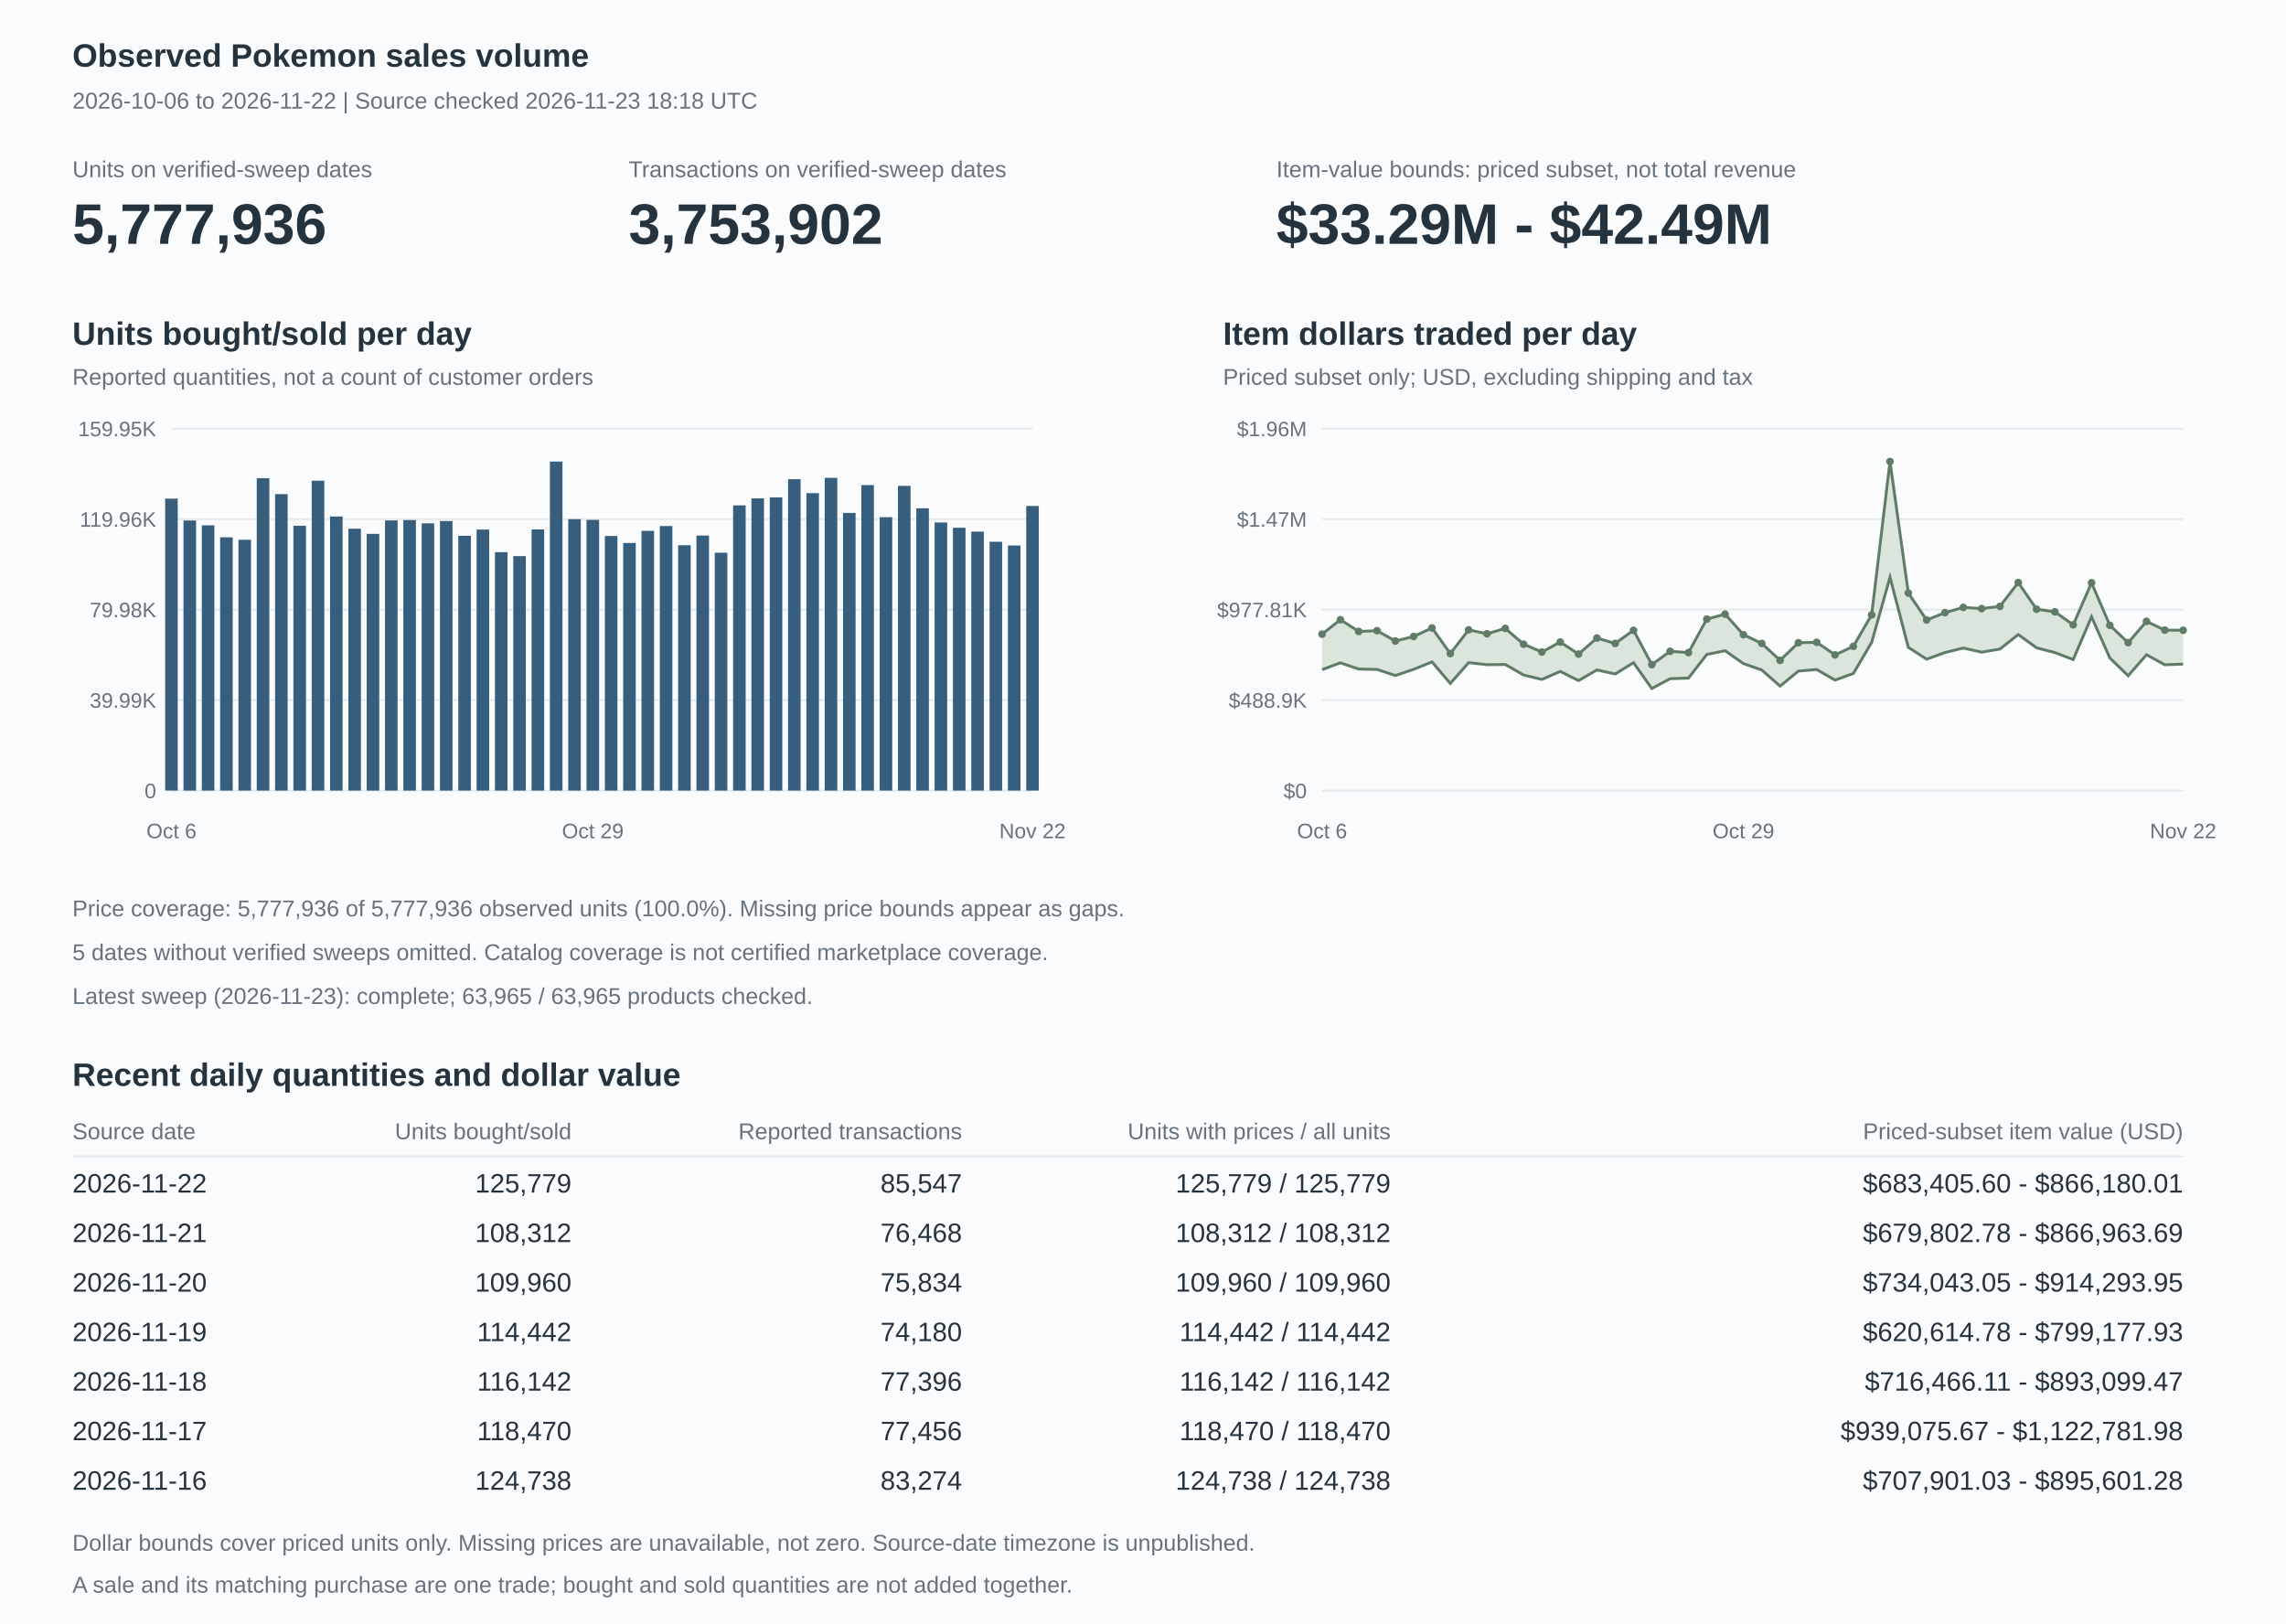
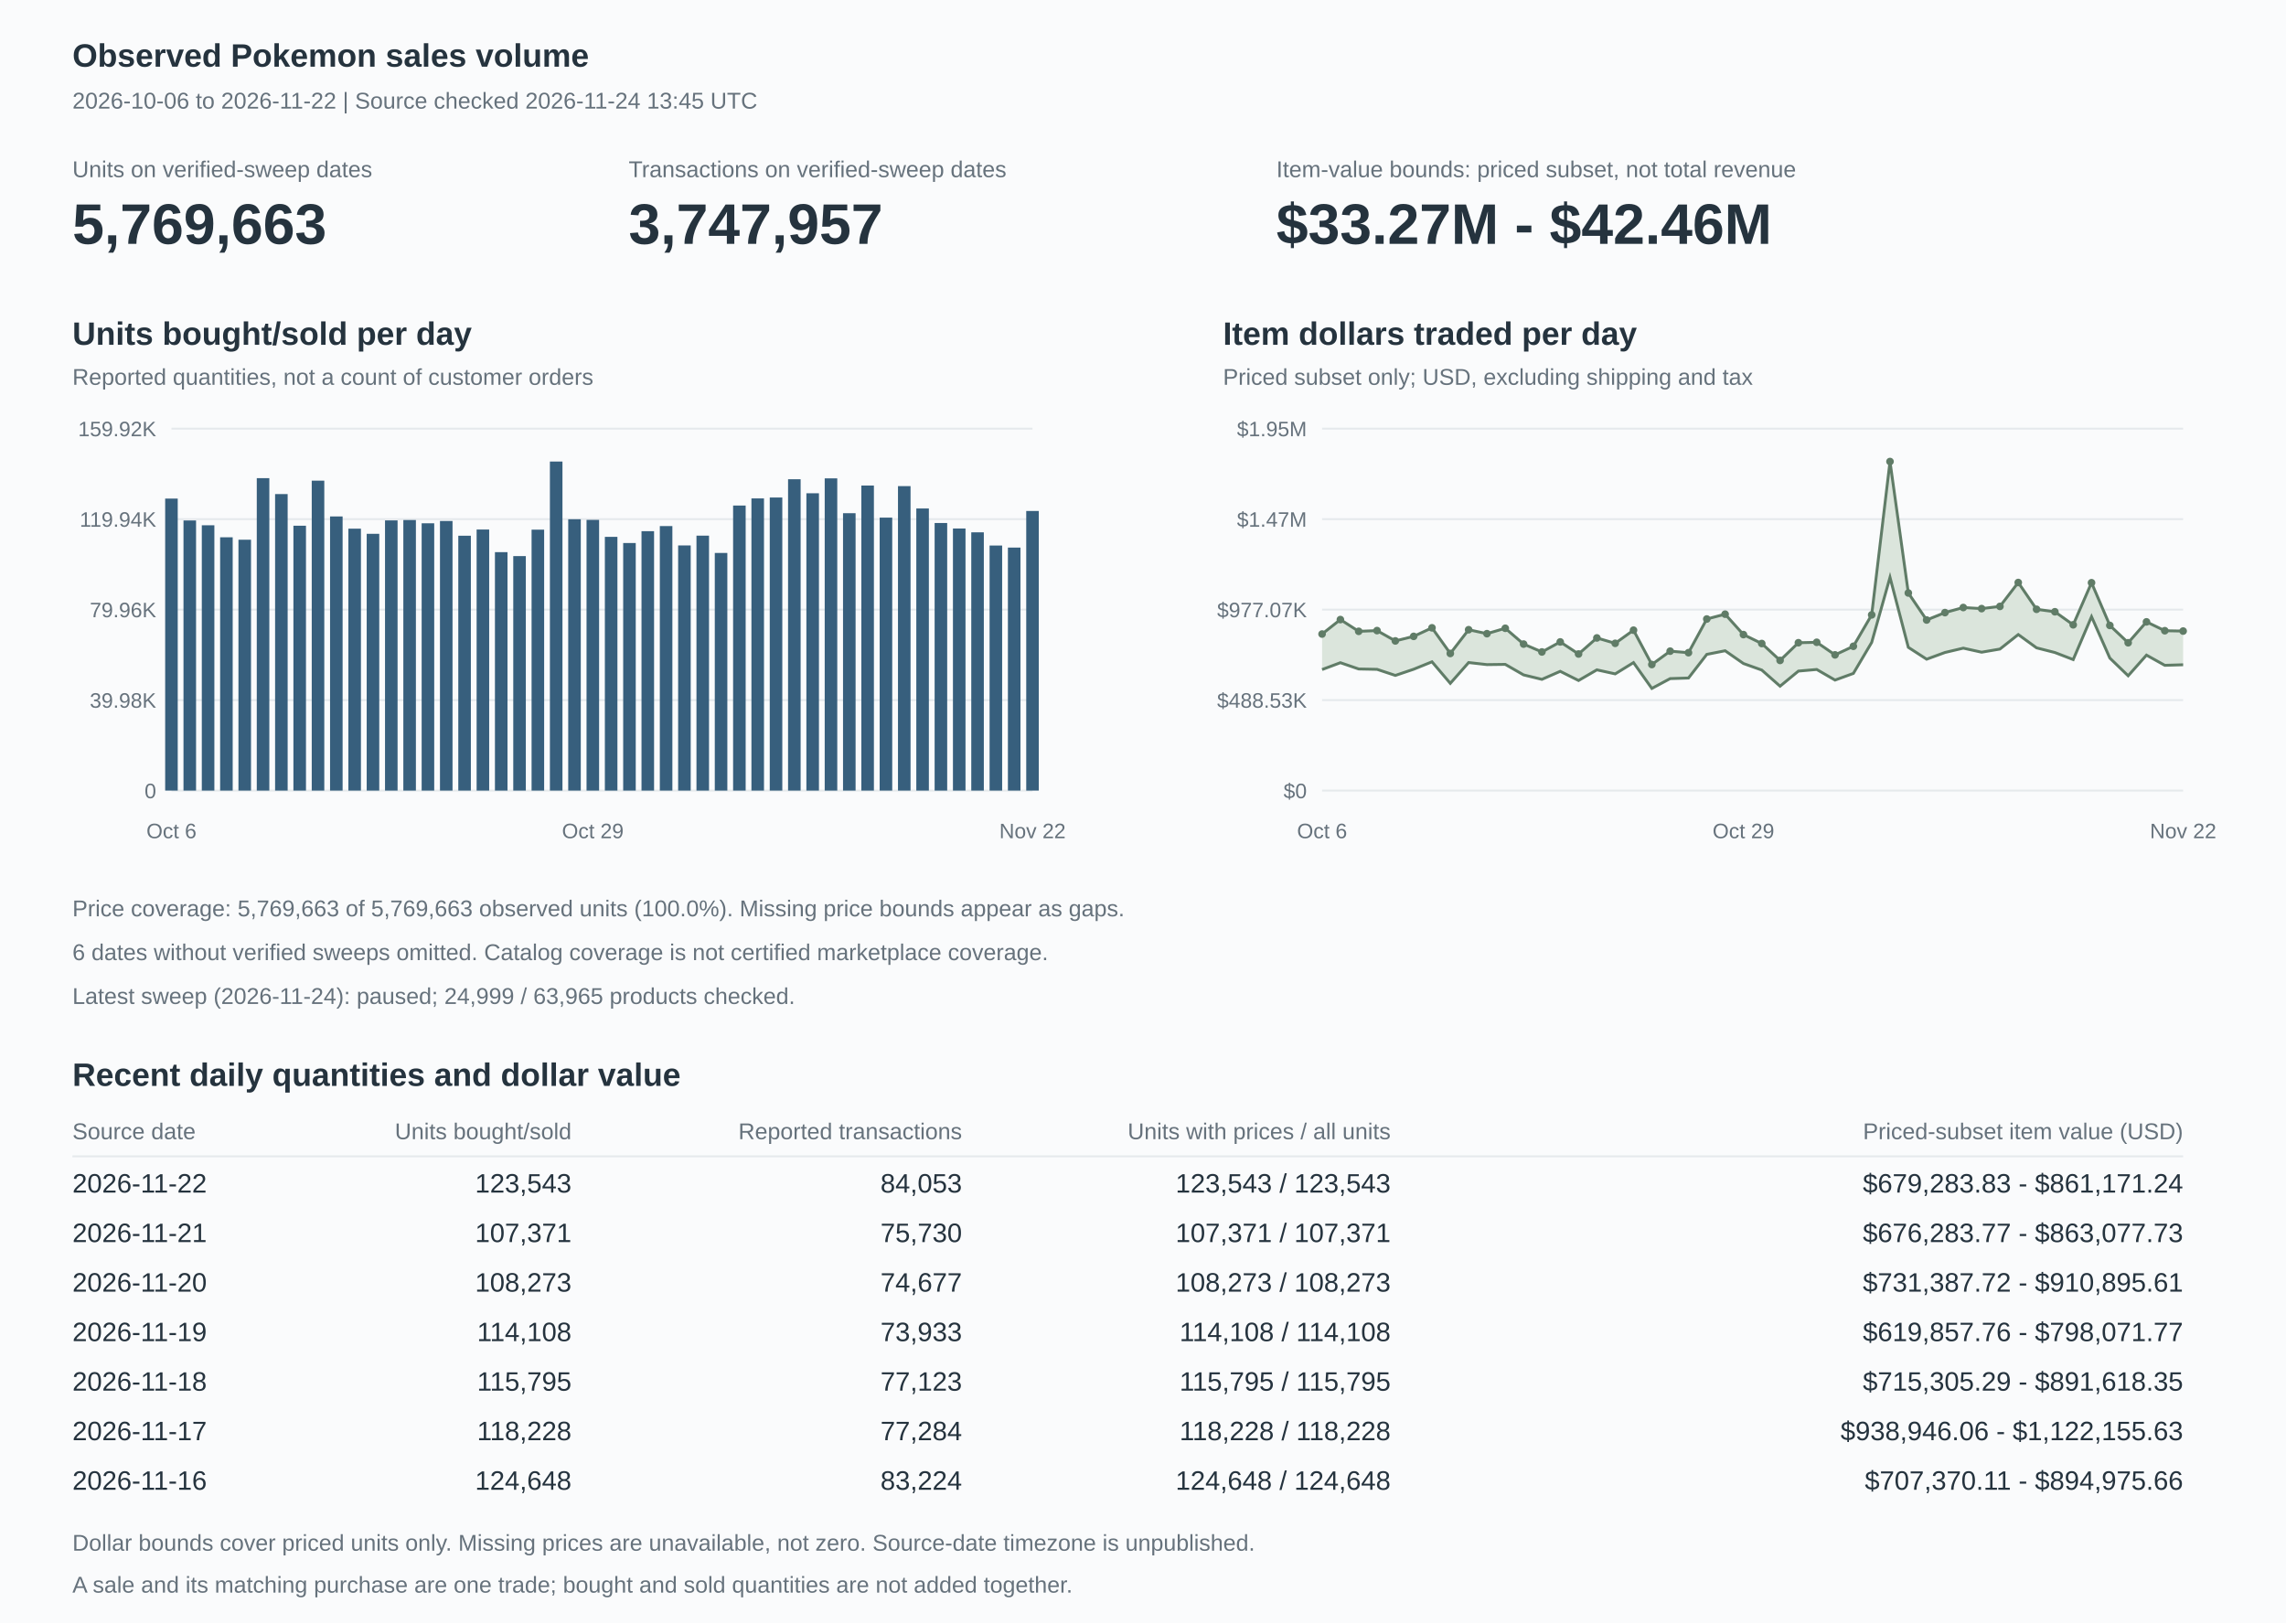
<svg xmlns="http://www.w3.org/2000/svg" width="1200" height="852" viewBox="0 0 1200 852" role="img" aria-labelledby="title description">
  <style>text{font-family:Arial,Helvetica,sans-serif;fill:#25333e;font-size:14px}.heading{font-size:17px;font-weight:600}.muted{fill:#66727c;font-size:12px}.axis{fill:#66727c;font-size:11px}.value{font-size:30px;font-weight:600}.grid{stroke:#e5e9ec;stroke-width:1}</style>
  <rect width="1200" height="852" fill="#fafbfc" />
  <text x="38" y="35" class="heading">Observed Pokemon sales volume</text>
-   <text x="38" y="57" class="muted">2026-10-06 to 2026-11-22 | Source checked 2026-11-23 18:18 UTC</text>
+   <text x="38" y="57" class="muted">2026-10-06 to 2026-11-22 | Source checked 2026-11-24 13:45 UTC</text>
  <text x="38" y="93" class="muted">Units on verified-sweep dates</text>
-   <text x="38" y="128" class="value">5,777,936</text>
+   <text x="38" y="128" class="value">5,769,663</text>
  <text x="330" y="93" class="muted">Transactions on verified-sweep dates</text>
-   <text x="330" y="128" class="value">3,753,902</text>
+   <text x="330" y="128" class="value">3,747,957</text>
  <text x="670" y="93" class="muted">Item-value bounds: priced subset, not total revenue</text>
-   <text x="670" y="128" class="value">$33.29M - $42.49M</text>
+   <text x="670" y="128" class="value">$33.27M - $42.46M</text>
  <text x="38" y="181" class="heading">Units bought/sold per day</text>
  <text x="38" y="202" class="muted">Reported quantities, not a count of customer orders</text>
  <path d="M90,415h452" class="grid" />
  <text x="82" y="419" text-anchor="end" class="axis">0</text>
  <path d="M90,367.5h452" class="grid" />
-   <text x="82" y="371.5" text-anchor="end" class="axis">39.99K</text>
+   <text x="82" y="371.5" text-anchor="end" class="axis">39.98K</text>
  <path d="M90,320h452" class="grid" />
-   <text x="82" y="324" text-anchor="end" class="axis">79.98K</text>
+   <text x="82" y="324" text-anchor="end" class="axis">79.96K</text>
  <path d="M90,272.5h452" class="grid" />
-   <text x="82" y="276.5" text-anchor="end" class="axis">119.96K</text>
+   <text x="82" y="276.5" text-anchor="end" class="axis">119.94K</text>
  <path d="M90,225h452" class="grid" />
-   <text x="82" y="229" text-anchor="end" class="axis">159.95K</text>
-   <rect x="86.704" y="261.744" width="6.592" height="153.256" fill="#375f7d" />
-   <rect x="96.321" y="273.232" width="6.592" height="141.768" fill="#375f7d" />
-   <rect x="105.938" y="275.755" width="6.592" height="139.245" fill="#375f7d" />
-   <rect x="115.555" y="282.057" width="6.592" height="132.943" fill="#375f7d" />
-   <rect x="125.172" y="283.336" width="6.592" height="131.664" fill="#375f7d" />
-   <rect x="134.789" y="251.024" width="6.592" height="163.976" fill="#375f7d" />
-   <rect x="144.406" y="259.382" width="6.592" height="155.618" fill="#375f7d" />
-   <rect x="154.023" y="275.989" width="6.592" height="139.011" fill="#375f7d" />
-   <rect x="163.64" y="252.337" width="6.592" height="162.663" fill="#375f7d" />
-   <rect x="173.257" y="271.12" width="6.592" height="143.88" fill="#375f7d" />
-   <rect x="182.874" y="277.533" width="6.592" height="137.467" fill="#375f7d" />
-   <rect x="192.491" y="280.233" width="6.592" height="134.767" fill="#375f7d" />
-   <rect x="202.108" y="273.193" width="6.592" height="141.807" fill="#375f7d" />
-   <rect x="211.725" y="273" width="6.592" height="142" fill="#375f7d" />
-   <rect x="221.342" y="274.71" width="6.592" height="140.29" fill="#375f7d" />
-   <rect x="230.959" y="273.5" width="6.592" height="141.5" fill="#375f7d" />
-   <rect x="240.577" y="281.238" width="6.592" height="133.762" fill="#375f7d" />
-   <rect x="250.194" y="277.985" width="6.592" height="137.015" fill="#375f7d" />
-   <rect x="259.811" y="289.86" width="6.592" height="125.14" fill="#375f7d" />
-   <rect x="269.428" y="291.929" width="6.592" height="123.071" fill="#375f7d" />
-   <rect x="279.045" y="277.919" width="6.592" height="137.081" fill="#375f7d" />
+   <text x="82" y="229" text-anchor="end" class="axis">159.92K</text>
+   <rect x="86.704" y="261.719" width="6.592" height="153.281" fill="#375f7d" />
+   <rect x="96.321" y="273.209" width="6.592" height="141.791" fill="#375f7d" />
+   <rect x="105.938" y="275.732" width="6.592" height="139.268" fill="#375f7d" />
+   <rect x="115.555" y="282.035" width="6.592" height="132.965" fill="#375f7d" />
+   <rect x="125.172" y="283.314" width="6.592" height="131.686" fill="#375f7d" />
+   <rect x="134.789" y="250.997" width="6.592" height="164.003" fill="#375f7d" />
+   <rect x="144.406" y="259.356" width="6.592" height="155.644" fill="#375f7d" />
+   <rect x="154.023" y="275.966" width="6.592" height="139.034" fill="#375f7d" />
+   <rect x="163.64" y="252.311" width="6.592" height="162.689" fill="#375f7d" />
+   <rect x="173.257" y="271.096" width="6.592" height="143.904" fill="#375f7d" />
+   <rect x="182.874" y="277.511" width="6.592" height="137.489" fill="#375f7d" />
+   <rect x="192.491" y="280.211" width="6.592" height="134.789" fill="#375f7d" />
+   <rect x="202.108" y="273.169" width="6.592" height="141.831" fill="#375f7d" />
+   <rect x="211.725" y="272.977" width="6.592" height="142.023" fill="#375f7d" />
+   <rect x="221.342" y="274.687" width="6.592" height="140.313" fill="#375f7d" />
+   <rect x="230.959" y="273.477" width="6.592" height="141.523" fill="#375f7d" />
+   <rect x="240.577" y="281.216" width="6.592" height="133.784" fill="#375f7d" />
+   <rect x="250.194" y="277.962" width="6.592" height="137.038" fill="#375f7d" />
+   <rect x="259.811" y="289.839" width="6.592" height="125.161" fill="#375f7d" />
+   <rect x="269.428" y="291.909" width="6.592" height="123.091" fill="#375f7d" />
+   <rect x="279.045" y="278.033" width="6.592" height="136.967" fill="#375f7d" />
  <rect x="288.662" y="242.273" width="6.592" height="172.727" fill="#375f7d" />
-   <rect x="298.279" y="272.531" width="6.592" height="142.469" fill="#375f7d" />
-   <rect x="307.896" y="272.888" width="6.592" height="142.112" fill="#375f7d" />
-   <rect x="317.513" y="281.364" width="6.592" height="133.636" fill="#375f7d" />
-   <rect x="327.13" y="285.024" width="6.592" height="129.976" fill="#375f7d" />
-   <rect x="336.747" y="278.666" width="6.592" height="136.334" fill="#375f7d" />
-   <rect x="346.364" y="276.128" width="6.592" height="138.872" fill="#375f7d" />
-   <rect x="355.981" y="286.203" width="6.592" height="128.797" fill="#375f7d" />
-   <rect x="365.598" y="281.129" width="6.592" height="133.871" fill="#375f7d" />
-   <rect x="375.215" y="290.142" width="6.592" height="124.858" fill="#375f7d" />
-   <rect x="384.832" y="265.284" width="6.592" height="149.716" fill="#375f7d" />
-   <rect x="394.449" y="261.612" width="6.592" height="153.388" fill="#375f7d" />
-   <rect x="404.066" y="261.086" width="6.592" height="153.914" fill="#375f7d" />
-   <rect x="413.683" y="251.543" width="6.592" height="163.457" fill="#375f7d" />
-   <rect x="423.3" y="258.881" width="6.592" height="156.119" fill="#375f7d" />
-   <rect x="432.917" y="250.832" width="6.592" height="164.168" fill="#375f7d" />
-   <rect x="442.534" y="269.254" width="6.592" height="145.746" fill="#375f7d" />
-   <rect x="452.151" y="254.644" width="6.592" height="160.356" fill="#375f7d" />
-   <rect x="461.768" y="271.487" width="6.592" height="143.513" fill="#375f7d" />
-   <rect x="471.385" y="255.035" width="6.592" height="159.965" fill="#375f7d" />
-   <rect x="481.002" y="266.828" width="6.592" height="148.172" fill="#375f7d" />
-   <rect x="490.619" y="274.274" width="6.592" height="140.726" fill="#375f7d" />
-   <rect x="500.236" y="277.039" width="6.592" height="137.961" fill="#375f7d" />
-   <rect x="509.853" y="279.058" width="6.592" height="135.942" fill="#375f7d" />
-   <rect x="519.47" y="284.382" width="6.592" height="130.618" fill="#375f7d" />
-   <rect x="529.087" y="286.34" width="6.592" height="128.66" fill="#375f7d" />
-   <rect x="538.704" y="265.592" width="6.592" height="149.408" fill="#375f7d" />
+   <rect x="298.279" y="272.569" width="6.592" height="142.431" fill="#375f7d" />
+   <rect x="307.896" y="272.893" width="6.592" height="142.107" fill="#375f7d" />
+   <rect x="317.513" y="281.813" width="6.592" height="133.187" fill="#375f7d" />
+   <rect x="327.13" y="285.044" width="6.592" height="129.956" fill="#375f7d" />
+   <rect x="336.747" y="278.833" width="6.592" height="136.167" fill="#375f7d" />
+   <rect x="346.364" y="276.148" width="6.592" height="138.852" fill="#375f7d" />
+   <rect x="355.981" y="286.316" width="6.592" height="128.684" fill="#375f7d" />
+   <rect x="365.598" y="281.178" width="6.592" height="133.822" fill="#375f7d" />
+   <rect x="375.215" y="290.262" width="6.592" height="124.738" fill="#375f7d" />
+   <rect x="384.832" y="265.371" width="6.592" height="149.629" fill="#375f7d" />
+   <rect x="394.449" y="261.626" width="6.592" height="153.374" fill="#375f7d" />
+   <rect x="404.066" y="261.153" width="6.592" height="153.847" fill="#375f7d" />
+   <rect x="413.683" y="251.567" width="6.592" height="163.433" fill="#375f7d" />
+   <rect x="423.3" y="258.928" width="6.592" height="156.072" fill="#375f7d" />
+   <rect x="432.917" y="251.107" width="6.592" height="163.893" fill="#375f7d" />
+   <rect x="442.534" y="269.393" width="6.592" height="145.607" fill="#375f7d" />
+   <rect x="452.151" y="254.871" width="6.592" height="160.129" fill="#375f7d" />
+   <rect x="461.768" y="271.712" width="6.592" height="143.288" fill="#375f7d" />
+   <rect x="471.385" y="255.177" width="6.592" height="159.823" fill="#375f7d" />
+   <rect x="481.002" y="266.911" width="6.592" height="148.089" fill="#375f7d" />
+   <rect x="490.619" y="274.538" width="6.592" height="140.462" fill="#375f7d" />
+   <rect x="500.236" y="277.429" width="6.592" height="137.571" fill="#375f7d" />
+   <rect x="509.853" y="279.433" width="6.592" height="135.567" fill="#375f7d" />
+   <rect x="519.47" y="286.365" width="6.592" height="128.635" fill="#375f7d" />
+   <rect x="529.087" y="287.437" width="6.592" height="127.563" fill="#375f7d" />
+   <rect x="538.704" y="268.224" width="6.592" height="146.776" fill="#375f7d" />
  <text x="90" y="440" text-anchor="middle" class="axis">Oct 6</text>
  <text x="311.191" y="440" text-anchor="middle" class="axis">Oct 29</text>
  <text x="542" y="440" text-anchor="middle" class="axis">Nov 22</text>
  <text x="642" y="181" class="heading">Item dollars traded per day</text>
  <text x="642" y="202" class="muted">Priced subset only; USD, excluding shipping and tax</text>
  <path d="M694,415h452" class="grid" />
  <text x="686" y="419" text-anchor="end" class="axis">$0</text>
  <path d="M694,367.5h452" class="grid" />
-   <text x="686" y="371.5" text-anchor="end" class="axis">$488.9K</text>
+   <text x="686" y="371.5" text-anchor="end" class="axis">$488.53K</text>
  <path d="M694,320h452" class="grid" />
-   <text x="686" y="324" text-anchor="end" class="axis">$977.81K</text>
+   <text x="686" y="324" text-anchor="end" class="axis">$977.07K</text>
  <path d="M694,272.5h452" class="grid" />
  <text x="686" y="276.5" text-anchor="end" class="axis">$1.47M</text>
  <path d="M694,225h452" class="grid" />
-   <text x="686" y="229" text-anchor="end" class="axis">$1.96M</text>
-   <polygon points="694,332.888 703.617,325.306 713.234,331.465 722.851,331.082 732.468,336.495 742.085,334.108 751.702,329.626 761.319,343.081 770.936,330.621 780.553,332.696 790.17,329.862 799.787,338.151 809.404,342.283 819.021,337.02 828.638,343.352 838.255,334.93 847.872,337.759 857.489,330.864 867.106,348.882 876.723,341.87 886.34,342.565 895.957,324.992 905.574,322.38 915.191,333.17 924.809,337.748 934.426,346.636 944.043,337.384 953.66,337.176 963.277,343.766 972.894,339.277 982.511,322.722 992.128,242.273 1001.745,311.297 1011.362,325.458 1020.979,321.615 1030.596,318.834 1040.213,319.469 1049.83,318.318 1059.447,305.794 1069.064,319.779 1078.681,321.163 1088.298,327.987 1097.915,305.915 1107.532,328.23 1117.149,337.355 1126.766,326.171 1136.383,330.769 1146,330.845 1146,348.603 1136.383,348.953 1126.766,343.683 1117.149,354.703 1107.532,345.391 1097.915,323.763 1088.298,346.223 1078.681,342.544 1069.064,340.059 1059.447,333.097 1049.83,340.694 1040.213,342.346 1030.596,340.16 1020.979,342.536 1011.362,346.021 1001.745,339.811 992.128,302.998 982.511,337.181 972.894,353.52 963.277,357.005 953.66,351.438 944.043,352.266 934.426,360.157 924.809,351.68 915.191,348.338 905.574,341.567 895.957,343.542 886.34,355.942 876.723,356.262 867.106,361.411 857.489,347.864 847.872,353.786 838.255,351.665 828.638,357.254 819.021,352.441 809.404,356.654 799.787,354.322 790.17,348.796 780.553,348.922 770.936,347.836 761.319,358.748 751.702,347.447 742.085,351.343 732.468,354.592 722.851,351.398 713.234,351.212 703.617,347.919 694,351.516" fill="#dbe5dc" />
-   <polyline points="694,351.516 703.617,347.919 713.234,351.212 722.851,351.398 732.468,354.592 742.085,351.343 751.702,347.447 761.319,358.748 770.936,347.836 780.553,348.922 790.17,348.796 799.787,354.322 809.404,356.654 819.021,352.441 828.638,357.254 838.255,351.665 847.872,353.786 857.489,347.864 867.106,361.411 876.723,356.262 886.34,355.942 895.957,343.542 905.574,341.567 915.191,348.338 924.809,351.68 934.426,360.157 944.043,352.266 953.66,351.438 963.277,357.005 972.894,353.52 982.511,337.181 992.128,302.998 1001.745,339.811 1011.362,346.021 1020.979,342.536 1030.596,340.16 1040.213,342.346 1049.83,340.694 1059.447,333.097 1069.064,340.059 1078.681,342.544 1088.298,346.223 1097.915,323.763 1107.532,345.391 1117.149,354.703 1126.766,343.683 1136.383,348.953 1146,348.603" fill="none" stroke="#607c67" stroke-width="1.5" />
-   <polyline points="694,332.888 703.617,325.306 713.234,331.465 722.851,331.082 732.468,336.495 742.085,334.108 751.702,329.626 761.319,343.081 770.936,330.621 780.553,332.696 790.17,329.862 799.787,338.151 809.404,342.283 819.021,337.02 828.638,343.352 838.255,334.93 847.872,337.759 857.489,330.864 867.106,348.882 876.723,341.87 886.34,342.565 895.957,324.992 905.574,322.38 915.191,333.17 924.809,337.748 934.426,346.636 944.043,337.384 953.66,337.176 963.277,343.766 972.894,339.277 982.511,322.722 992.128,242.273 1001.745,311.297 1011.362,325.458 1020.979,321.615 1030.596,318.834 1040.213,319.469 1049.83,318.318 1059.447,305.794 1069.064,319.779 1078.681,321.163 1088.298,327.987 1097.915,305.915 1107.532,328.23 1117.149,337.355 1126.766,326.171 1136.383,330.769 1146,330.845" fill="none" stroke="#607c67" stroke-width="1.5" />
-   <circle cx="694" cy="332.888" r="2" fill="#607c67" />
-   <circle cx="703.617" cy="325.306" r="2" fill="#607c67" />
-   <circle cx="713.234" cy="331.465" r="2" fill="#607c67" />
-   <circle cx="722.851" cy="331.082" r="2" fill="#607c67" />
-   <circle cx="732.468" cy="336.495" r="2" fill="#607c67" />
-   <circle cx="742.085" cy="334.108" r="2" fill="#607c67" />
-   <circle cx="751.702" cy="329.626" r="2" fill="#607c67" />
-   <circle cx="761.319" cy="343.081" r="2" fill="#607c67" />
-   <circle cx="770.936" cy="330.621" r="2" fill="#607c67" />
-   <circle cx="780.553" cy="332.696" r="2" fill="#607c67" />
-   <circle cx="790.17" cy="329.862" r="2" fill="#607c67" />
-   <circle cx="799.787" cy="338.151" r="2" fill="#607c67" />
-   <circle cx="809.404" cy="342.283" r="2" fill="#607c67" />
-   <circle cx="819.021" cy="337.02" r="2" fill="#607c67" />
-   <circle cx="828.638" cy="343.352" r="2" fill="#607c67" />
-   <circle cx="838.255" cy="334.93" r="2" fill="#607c67" />
-   <circle cx="847.872" cy="337.759" r="2" fill="#607c67" />
-   <circle cx="857.489" cy="330.864" r="2" fill="#607c67" />
-   <circle cx="867.106" cy="348.882" r="2" fill="#607c67" />
-   <circle cx="876.723" cy="341.87" r="2" fill="#607c67" />
-   <circle cx="886.34" cy="342.565" r="2" fill="#607c67" />
-   <circle cx="895.957" cy="324.992" r="2" fill="#607c67" />
-   <circle cx="905.574" cy="322.38" r="2" fill="#607c67" />
-   <circle cx="915.191" cy="333.17" r="2" fill="#607c67" />
-   <circle cx="924.809" cy="337.748" r="2" fill="#607c67" />
-   <circle cx="934.426" cy="346.636" r="2" fill="#607c67" />
-   <circle cx="944.043" cy="337.384" r="2" fill="#607c67" />
-   <circle cx="953.66" cy="337.176" r="2" fill="#607c67" />
-   <circle cx="963.277" cy="343.766" r="2" fill="#607c67" />
-   <circle cx="972.894" cy="339.277" r="2" fill="#607c67" />
-   <circle cx="982.511" cy="322.722" r="2" fill="#607c67" />
+   <text x="686" y="229" text-anchor="end" class="axis">$1.95M</text>
+   <polygon points="694,332.826 703.617,325.238 713.234,331.402 722.851,331.019 732.468,336.435 742.085,334.047 751.702,329.562 761.319,343.026 770.936,330.557 780.553,332.634 790.17,329.798 799.787,338.093 809.404,342.227 819.021,336.96 828.638,343.298 838.255,334.869 847.872,337.7 857.489,330.8 867.106,348.832 876.723,341.814 886.34,342.615 895.957,324.935 905.574,322.404 915.191,333.115 924.809,337.799 934.426,346.672 944.043,337.387 953.66,337.154 963.277,343.756 972.894,339.251 982.511,322.761 992.128,242.273 1001.745,311.272 1011.362,325.451 1020.979,321.574 1030.596,318.904 1040.213,319.482 1049.83,318.321 1059.447,305.781 1069.064,319.834 1078.681,321.131 1088.298,327.982 1097.915,305.893 1107.532,328.308 1117.149,337.404 1126.766,326.434 1136.383,331.083 1146,331.268 1146,348.953 1136.383,349.245 1126.766,343.887 1117.149,354.731 1107.532,345.451 1097.915,323.706 1088.298,346.222 1078.681,342.524 1069.064,340.072 1059.447,333.092 1049.83,340.706 1040.213,342.356 1030.596,340.229 1020.979,342.507 1011.362,346.029 1001.745,339.804 992.128,303.039 982.511,337.226 972.894,353.496 963.277,356.991 953.66,351.418 944.043,352.27 934.426,360.199 924.809,351.723 915.191,348.293 905.574,341.592 895.957,343.497 886.34,355.911 876.723,356.217 867.106,361.37 857.489,347.813 847.872,353.74 838.255,351.617 828.638,357.21 819.021,352.393 809.404,356.61 799.787,354.276 790.17,348.746 780.553,348.872 770.936,347.785 761.319,358.705 751.702,347.396 742.085,351.295 732.468,354.546 722.851,351.35 713.234,351.163 703.617,347.868 694,351.468" fill="#dbe5dc" />
+   <polyline points="694,351.468 703.617,347.868 713.234,351.163 722.851,351.35 732.468,354.546 742.085,351.295 751.702,347.396 761.319,358.705 770.936,347.785 780.553,348.872 790.17,348.746 799.787,354.276 809.404,356.61 819.021,352.393 828.638,357.21 838.255,351.617 847.872,353.74 857.489,347.813 867.106,361.37 876.723,356.217 886.34,355.911 895.957,343.497 905.574,341.592 915.191,348.293 924.809,351.723 934.426,360.199 944.043,352.27 953.66,351.418 963.277,356.991 972.894,353.496 982.511,337.226 992.128,303.039 1001.745,339.804 1011.362,346.029 1020.979,342.507 1030.596,340.229 1040.213,342.356 1049.83,340.706 1059.447,333.092 1069.064,340.072 1078.681,342.524 1088.298,346.222 1097.915,323.706 1107.532,345.451 1117.149,354.731 1126.766,343.887 1136.383,349.245 1146,348.953" fill="none" stroke="#607c67" stroke-width="1.5" />
+   <polyline points="694,332.826 703.617,325.238 713.234,331.402 722.851,331.019 732.468,336.435 742.085,334.047 751.702,329.562 761.319,343.026 770.936,330.557 780.553,332.634 790.17,329.798 799.787,338.093 809.404,342.227 819.021,336.96 828.638,343.298 838.255,334.869 847.872,337.7 857.489,330.8 867.106,348.832 876.723,341.814 886.34,342.615 895.957,324.935 905.574,322.404 915.191,333.115 924.809,337.799 934.426,346.672 944.043,337.387 953.66,337.154 963.277,343.756 972.894,339.251 982.511,322.761 992.128,242.273 1001.745,311.272 1011.362,325.451 1020.979,321.574 1030.596,318.904 1040.213,319.482 1049.83,318.321 1059.447,305.781 1069.064,319.834 1078.681,321.131 1088.298,327.982 1097.915,305.893 1107.532,328.308 1117.149,337.404 1126.766,326.434 1136.383,331.083 1146,331.268" fill="none" stroke="#607c67" stroke-width="1.5" />
+   <circle cx="694" cy="332.826" r="2" fill="#607c67" />
+   <circle cx="703.617" cy="325.238" r="2" fill="#607c67" />
+   <circle cx="713.234" cy="331.402" r="2" fill="#607c67" />
+   <circle cx="722.851" cy="331.019" r="2" fill="#607c67" />
+   <circle cx="732.468" cy="336.435" r="2" fill="#607c67" />
+   <circle cx="742.085" cy="334.047" r="2" fill="#607c67" />
+   <circle cx="751.702" cy="329.562" r="2" fill="#607c67" />
+   <circle cx="761.319" cy="343.026" r="2" fill="#607c67" />
+   <circle cx="770.936" cy="330.557" r="2" fill="#607c67" />
+   <circle cx="780.553" cy="332.634" r="2" fill="#607c67" />
+   <circle cx="790.17" cy="329.798" r="2" fill="#607c67" />
+   <circle cx="799.787" cy="338.093" r="2" fill="#607c67" />
+   <circle cx="809.404" cy="342.227" r="2" fill="#607c67" />
+   <circle cx="819.021" cy="336.96" r="2" fill="#607c67" />
+   <circle cx="828.638" cy="343.298" r="2" fill="#607c67" />
+   <circle cx="838.255" cy="334.869" r="2" fill="#607c67" />
+   <circle cx="847.872" cy="337.7" r="2" fill="#607c67" />
+   <circle cx="857.489" cy="330.8" r="2" fill="#607c67" />
+   <circle cx="867.106" cy="348.832" r="2" fill="#607c67" />
+   <circle cx="876.723" cy="341.814" r="2" fill="#607c67" />
+   <circle cx="886.34" cy="342.615" r="2" fill="#607c67" />
+   <circle cx="895.957" cy="324.935" r="2" fill="#607c67" />
+   <circle cx="905.574" cy="322.404" r="2" fill="#607c67" />
+   <circle cx="915.191" cy="333.115" r="2" fill="#607c67" />
+   <circle cx="924.809" cy="337.799" r="2" fill="#607c67" />
+   <circle cx="934.426" cy="346.672" r="2" fill="#607c67" />
+   <circle cx="944.043" cy="337.387" r="2" fill="#607c67" />
+   <circle cx="953.66" cy="337.154" r="2" fill="#607c67" />
+   <circle cx="963.277" cy="343.756" r="2" fill="#607c67" />
+   <circle cx="972.894" cy="339.251" r="2" fill="#607c67" />
+   <circle cx="982.511" cy="322.761" r="2" fill="#607c67" />
  <circle cx="992.128" cy="242.273" r="2" fill="#607c67" />
-   <circle cx="1001.745" cy="311.297" r="2" fill="#607c67" />
-   <circle cx="1011.362" cy="325.458" r="2" fill="#607c67" />
-   <circle cx="1020.979" cy="321.615" r="2" fill="#607c67" />
-   <circle cx="1030.596" cy="318.834" r="2" fill="#607c67" />
-   <circle cx="1040.213" cy="319.469" r="2" fill="#607c67" />
-   <circle cx="1049.83" cy="318.318" r="2" fill="#607c67" />
-   <circle cx="1059.447" cy="305.794" r="2" fill="#607c67" />
-   <circle cx="1069.064" cy="319.779" r="2" fill="#607c67" />
-   <circle cx="1078.681" cy="321.163" r="2" fill="#607c67" />
-   <circle cx="1088.298" cy="327.987" r="2" fill="#607c67" />
-   <circle cx="1097.915" cy="305.915" r="2" fill="#607c67" />
-   <circle cx="1107.532" cy="328.23" r="2" fill="#607c67" />
-   <circle cx="1117.149" cy="337.355" r="2" fill="#607c67" />
-   <circle cx="1126.766" cy="326.171" r="2" fill="#607c67" />
-   <circle cx="1136.383" cy="330.769" r="2" fill="#607c67" />
-   <circle cx="1146" cy="330.845" r="2" fill="#607c67" />
+   <circle cx="1001.745" cy="311.272" r="2" fill="#607c67" />
+   <circle cx="1011.362" cy="325.451" r="2" fill="#607c67" />
+   <circle cx="1020.979" cy="321.574" r="2" fill="#607c67" />
+   <circle cx="1030.596" cy="318.904" r="2" fill="#607c67" />
+   <circle cx="1040.213" cy="319.482" r="2" fill="#607c67" />
+   <circle cx="1049.83" cy="318.321" r="2" fill="#607c67" />
+   <circle cx="1059.447" cy="305.781" r="2" fill="#607c67" />
+   <circle cx="1069.064" cy="319.834" r="2" fill="#607c67" />
+   <circle cx="1078.681" cy="321.131" r="2" fill="#607c67" />
+   <circle cx="1088.298" cy="327.982" r="2" fill="#607c67" />
+   <circle cx="1097.915" cy="305.893" r="2" fill="#607c67" />
+   <circle cx="1107.532" cy="328.308" r="2" fill="#607c67" />
+   <circle cx="1117.149" cy="337.404" r="2" fill="#607c67" />
+   <circle cx="1126.766" cy="326.434" r="2" fill="#607c67" />
+   <circle cx="1136.383" cy="331.083" r="2" fill="#607c67" />
+   <circle cx="1146" cy="331.268" r="2" fill="#607c67" />
  <text x="694" y="440" text-anchor="middle" class="axis">Oct 6</text>
  <text x="915.191" y="440" text-anchor="middle" class="axis">Oct 29</text>
  <text x="1146" y="440" text-anchor="middle" class="axis">Nov 22</text>
-   <text x="38" y="481" class="muted">Price coverage: 5,777,936 of 5,777,936 observed units (100.0%). Missing price bounds appear as gaps.</text>
-   <text x="38" y="504" class="muted">5 dates without verified sweeps omitted. Catalog coverage is not certified marketplace coverage.</text>
-   <text x="38" y="527" class="muted">Latest sweep (2026-11-23): complete; 63,965 / 63,965 products checked.</text>
+   <text x="38" y="481" class="muted">Price coverage: 5,769,663 of 5,769,663 observed units (100.0%). Missing price bounds appear as gaps.</text>
+   <text x="38" y="504" class="muted">6 dates without verified sweeps omitted. Catalog coverage is not certified marketplace coverage.</text>
+   <text x="38" y="527" class="muted">Latest sweep (2026-11-24): paused; 24,999 / 63,965 products checked.</text>
  <text x="38" y="570" class="heading">Recent daily quantities and dollar value</text>
  <text x="38" y="598" class="muted">Source date</text>
  <text x="300" y="598" text-anchor="end" class="muted">Units bought/sold</text>
  <text x="505" y="598" text-anchor="end" class="muted">Reported transactions</text>
  <text x="730" y="598" text-anchor="end" class="muted">Units with prices / all units</text>
  <text x="1146" y="598" text-anchor="end" class="muted">Priced-subset item value (USD)</text>
  <path d="M38,607h1108" class="grid" />
  <text x="38" y="626">2026-11-22</text>
-   <text x="300" y="626" text-anchor="end">125,779</text>
-   <text x="505" y="626" text-anchor="end">85,547</text>
-   <text x="730" y="626" text-anchor="end">125,779 / 125,779</text>
-   <text x="1146" y="626" text-anchor="end">$683,405.60 - $866,180.01</text>
+   <text x="300" y="626" text-anchor="end">123,543</text>
+   <text x="505" y="626" text-anchor="end">84,053</text>
+   <text x="730" y="626" text-anchor="end">123,543 / 123,543</text>
+   <text x="1146" y="626" text-anchor="end">$679,283.83 - $861,171.24</text>
  <text x="38" y="652">2026-11-21</text>
-   <text x="300" y="652" text-anchor="end">108,312</text>
-   <text x="505" y="652" text-anchor="end">76,468</text>
-   <text x="730" y="652" text-anchor="end">108,312 / 108,312</text>
-   <text x="1146" y="652" text-anchor="end">$679,802.78 - $866,963.69</text>
+   <text x="300" y="652" text-anchor="end">107,371</text>
+   <text x="505" y="652" text-anchor="end">75,730</text>
+   <text x="730" y="652" text-anchor="end">107,371 / 107,371</text>
+   <text x="1146" y="652" text-anchor="end">$676,283.77 - $863,077.73</text>
  <text x="38" y="678">2026-11-20</text>
-   <text x="300" y="678" text-anchor="end">109,960</text>
-   <text x="505" y="678" text-anchor="end">75,834</text>
-   <text x="730" y="678" text-anchor="end">109,960 / 109,960</text>
-   <text x="1146" y="678" text-anchor="end">$734,043.05 - $914,293.95</text>
+   <text x="300" y="678" text-anchor="end">108,273</text>
+   <text x="505" y="678" text-anchor="end">74,677</text>
+   <text x="730" y="678" text-anchor="end">108,273 / 108,273</text>
+   <text x="1146" y="678" text-anchor="end">$731,387.72 - $910,895.61</text>
  <text x="38" y="704">2026-11-19</text>
-   <text x="300" y="704" text-anchor="end">114,442</text>
-   <text x="505" y="704" text-anchor="end">74,180</text>
-   <text x="730" y="704" text-anchor="end">114,442 / 114,442</text>
-   <text x="1146" y="704" text-anchor="end">$620,614.78 - $799,177.93</text>
+   <text x="300" y="704" text-anchor="end">114,108</text>
+   <text x="505" y="704" text-anchor="end">73,933</text>
+   <text x="730" y="704" text-anchor="end">114,108 / 114,108</text>
+   <text x="1146" y="704" text-anchor="end">$619,857.76 - $798,071.77</text>
  <text x="38" y="730">2026-11-18</text>
-   <text x="300" y="730" text-anchor="end">116,142</text>
-   <text x="505" y="730" text-anchor="end">77,396</text>
-   <text x="730" y="730" text-anchor="end">116,142 / 116,142</text>
-   <text x="1146" y="730" text-anchor="end">$716,466.11 - $893,099.47</text>
+   <text x="300" y="730" text-anchor="end">115,795</text>
+   <text x="505" y="730" text-anchor="end">77,123</text>
+   <text x="730" y="730" text-anchor="end">115,795 / 115,795</text>
+   <text x="1146" y="730" text-anchor="end">$715,305.29 - $891,618.35</text>
  <text x="38" y="756">2026-11-17</text>
-   <text x="300" y="756" text-anchor="end">118,470</text>
-   <text x="505" y="756" text-anchor="end">77,456</text>
-   <text x="730" y="756" text-anchor="end">118,470 / 118,470</text>
-   <text x="1146" y="756" text-anchor="end">$939,075.67 - $1,122,781.98</text>
+   <text x="300" y="756" text-anchor="end">118,228</text>
+   <text x="505" y="756" text-anchor="end">77,284</text>
+   <text x="730" y="756" text-anchor="end">118,228 / 118,228</text>
+   <text x="1146" y="756" text-anchor="end">$938,946.06 - $1,122,155.63</text>
  <text x="38" y="782">2026-11-16</text>
-   <text x="300" y="782" text-anchor="end">124,738</text>
-   <text x="505" y="782" text-anchor="end">83,274</text>
-   <text x="730" y="782" text-anchor="end">124,738 / 124,738</text>
-   <text x="1146" y="782" text-anchor="end">$707,901.03 - $895,601.28</text>
+   <text x="300" y="782" text-anchor="end">124,648</text>
+   <text x="505" y="782" text-anchor="end">83,224</text>
+   <text x="730" y="782" text-anchor="end">124,648 / 124,648</text>
+   <text x="1146" y="782" text-anchor="end">$707,370.11 - $894,975.66</text>
  <text x="38" y="814" class="muted">Dollar bounds cover priced units only. Missing prices are unavailable, not zero. Source-date timezone is unpublished.</text>
  <text x="38" y="836" class="muted">A sale and its matching purchase are one trade; bought and sold quantities are not added together.</text>
</svg>
